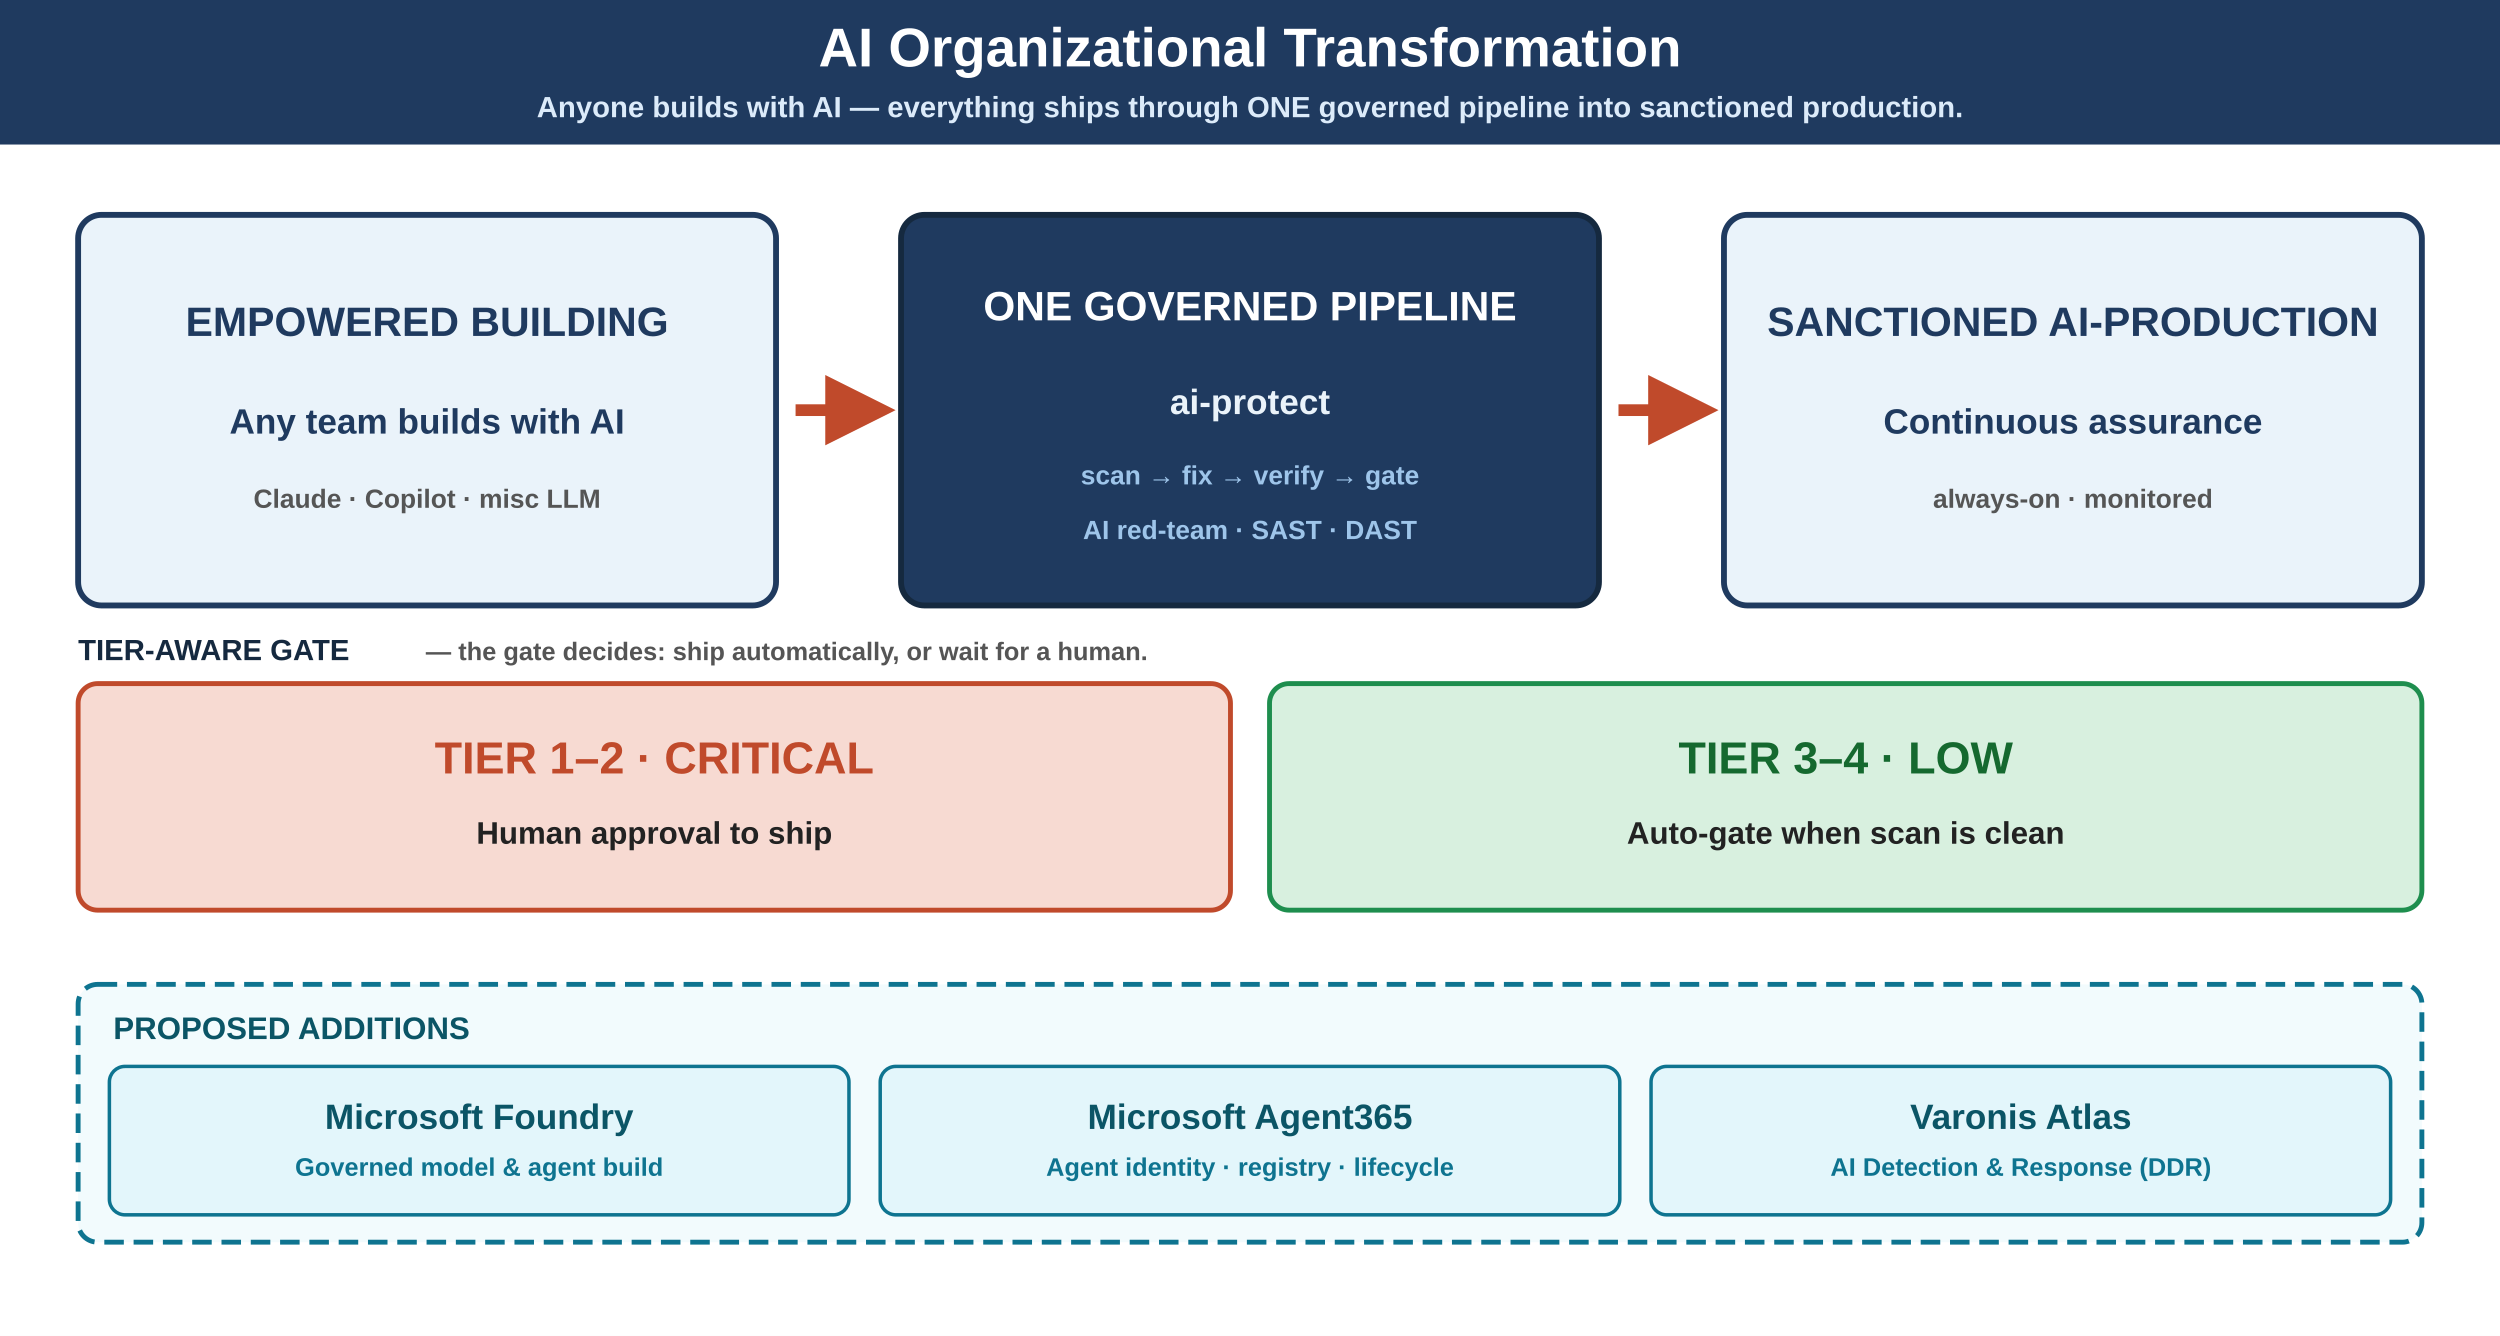
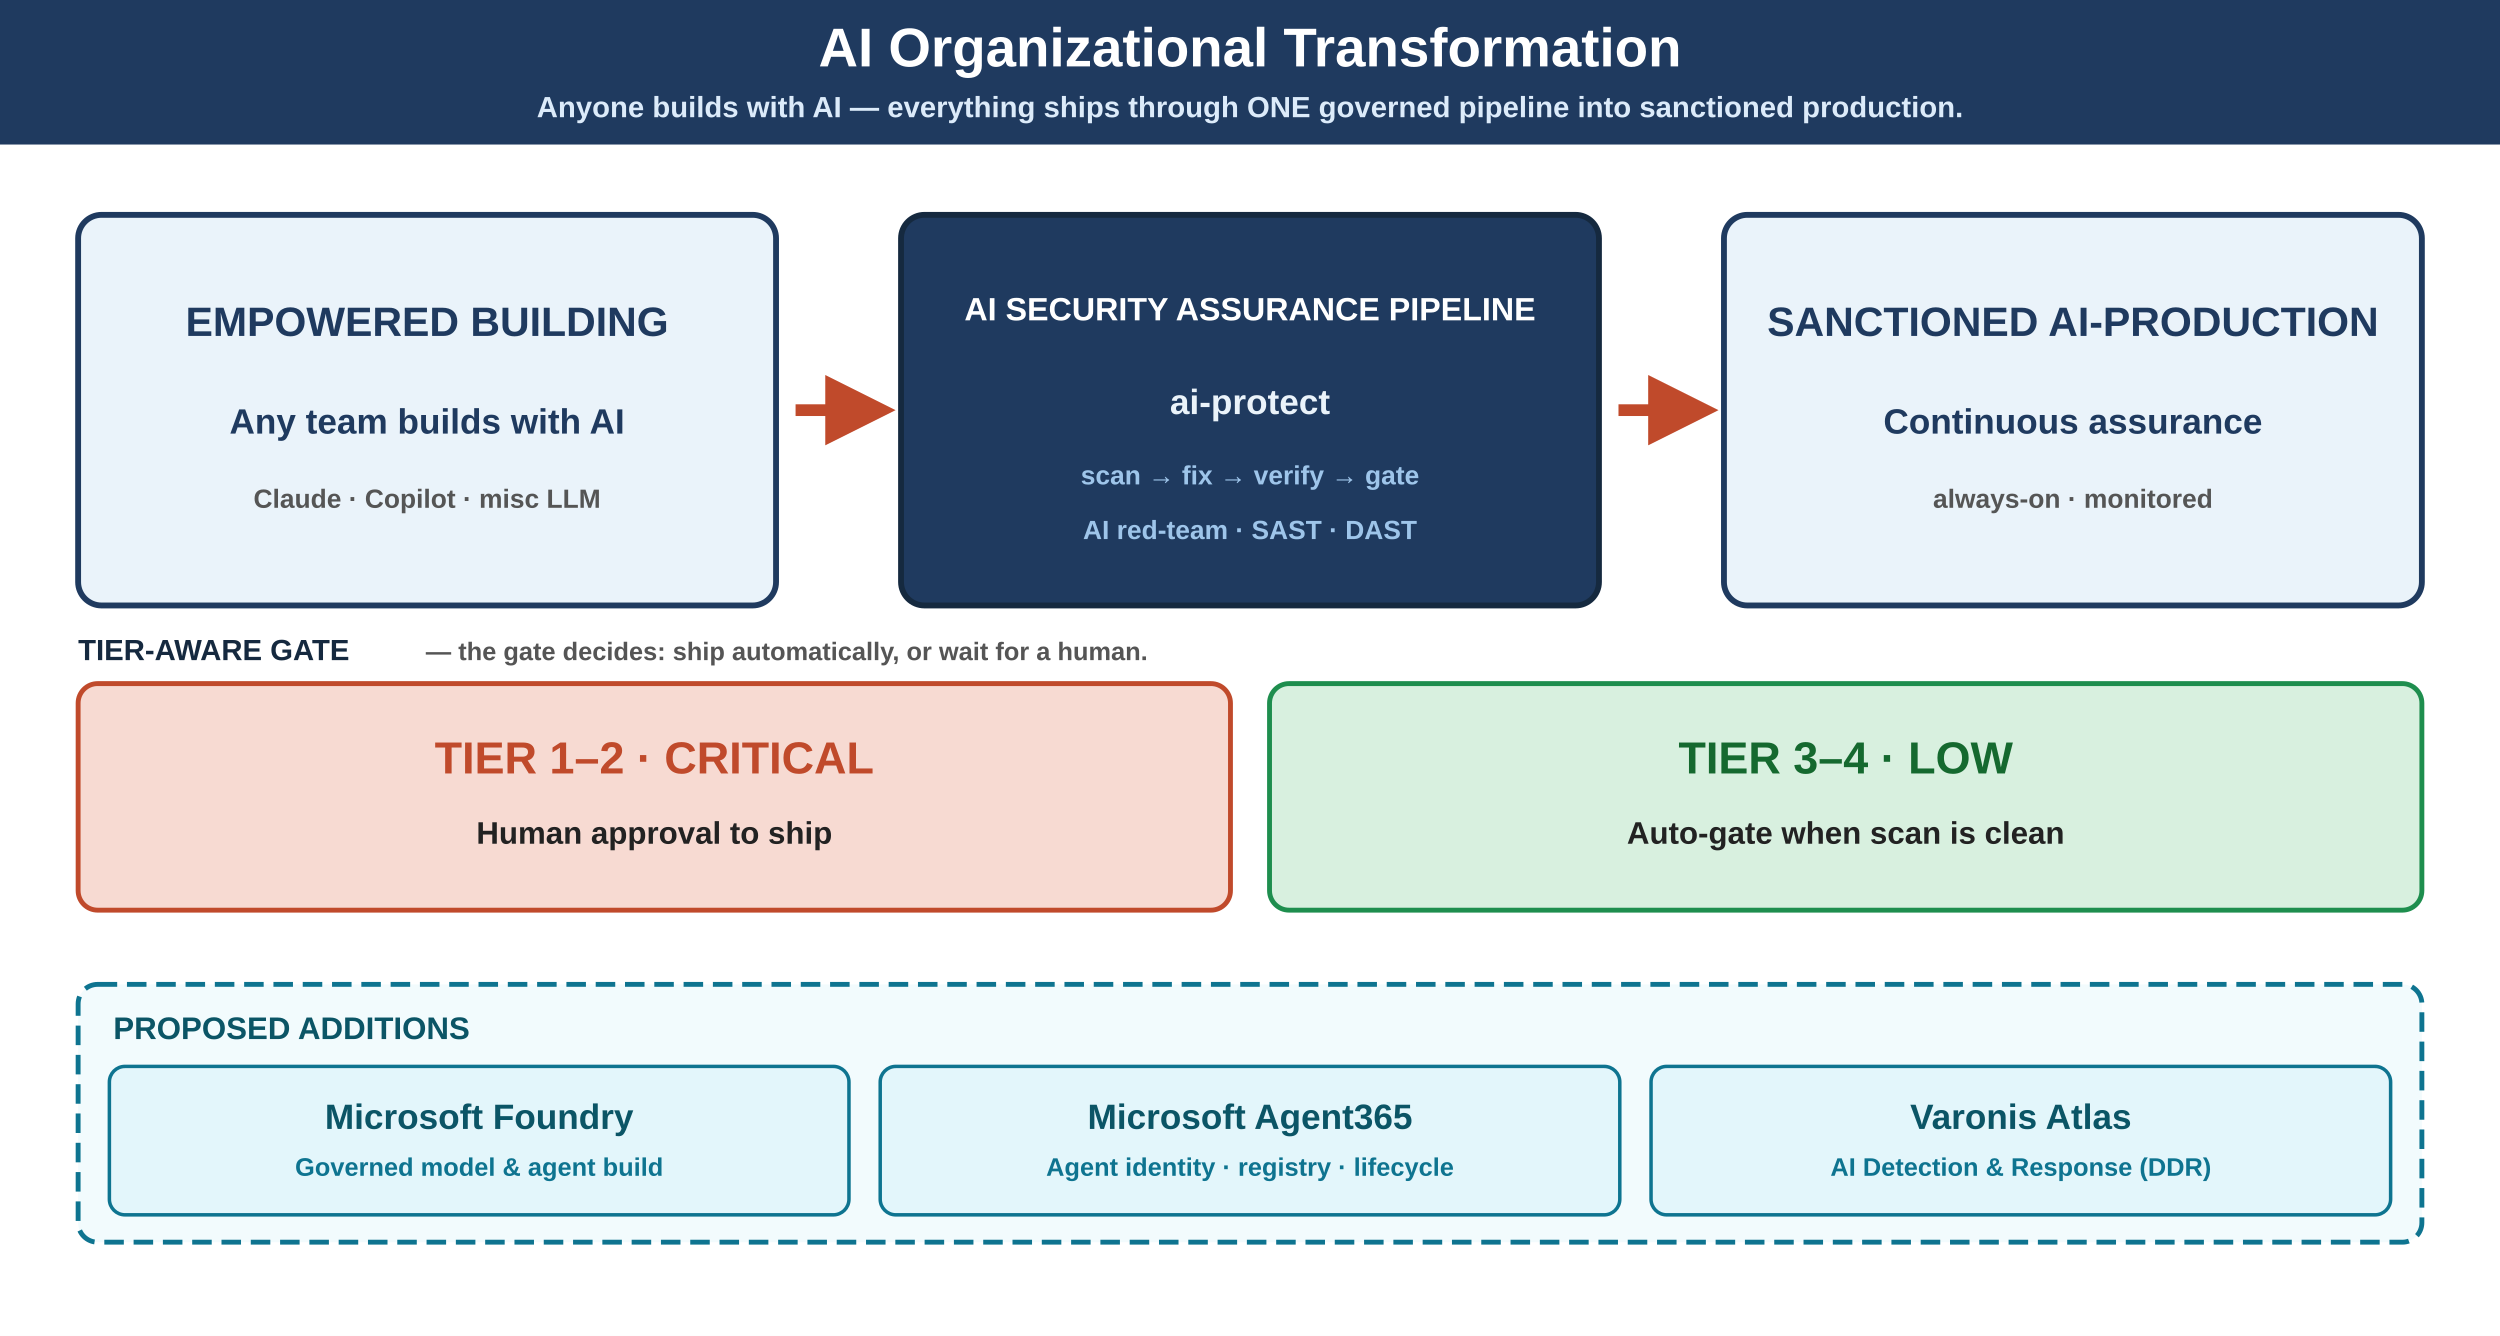
<svg xmlns="http://www.w3.org/2000/svg" width="1280" height="684" viewBox="0 0 1280 684" font-family="Arial, Helvetica, sans-serif">
  <defs>
    <marker id="arrBig" viewBox="0 0 10 10" refX="8" refY="5" markerWidth="6" markerHeight="6" orient="auto-start-reverse">
      <path d="M0 0 L10 5 L0 10 z" fill="#C04A2B" />
    </marker>
  </defs>
  <rect x="0" y="0" width="1280" height="684" fill="#FFFFFF" stroke="#FFFFFF" stroke-width="0" rx="0" ry="0" />
  <rect x="0" y="0" width="1280" height="74" fill="#1F3A5F" stroke="#1F3A5F" stroke-width="0" rx="0" ry="0" />
  <text x="640.0" y="34" font-size="28" fill="#FFFFFF" text-anchor="middle" font-weight="bold">AI Organizational Transformation</text>
  <text x="640.0" y="60" font-size="15" fill="#DCEBFA" text-anchor="middle" font-weight="bold">Anyone builds with AI — everything ships through ONE governed pipeline into sanctioned production.</text>
  <rect x="40.0" y="110" width="357.333" height="200" fill="#EAF3FA" stroke="#1F3A5F" stroke-width="3" rx="12" ry="12" />
  <text x="218.667" y="172" font-size="21" fill="#1F3A5F" text-anchor="middle" font-weight="bold">EMPOWERED BUILDING</text>
  <text x="218.667" y="222" font-size="18" fill="#1F3A5F" text-anchor="middle" font-weight="bold">Any team builds with AI</text>
  <text x="218.667" y="260" font-size="13.5" fill="#555555" text-anchor="middle" font-weight="bold">Claude · Copilot · misc LLM</text>
  <line x1="407.333" y1="210.0" x2="451.333" y2="210.0" stroke="#C04A2B" stroke-width="6" marker-end="url(#arrBig)" />
  <rect x="461.333" y="110" width="357.333" height="200" fill="#1F3A5F" stroke="#15293F" stroke-width="3" rx="12" ry="12" />
-   <text x="640.0" y="164" font-size="21" fill="#FFFFFF" text-anchor="middle" font-weight="bold">ONE GOVERNED PIPELINE</text>
+   <text x="640.0" y="164" font-size="16.5" fill="#FFFFFF" text-anchor="middle" font-weight="bold">AI SECURITY ASSURANCE PIPELINE</text>
  <text x="640.0" y="212" font-size="18" fill="#EAF3FA" text-anchor="middle" font-weight="bold">ai-protect</text>
  <text x="640.0" y="248" font-size="13.5" fill="#9EC5EA" text-anchor="middle" font-weight="bold">scan → fix → verify → gate</text>
  <text x="640.0" y="276" font-size="13.5" fill="#9EC5EA" text-anchor="middle" font-weight="bold">AI red-team · SAST · DAST</text>
  <line x1="828.667" y1="210.0" x2="872.667" y2="210.0" stroke="#C04A2B" stroke-width="6" marker-end="url(#arrBig)" />
  <rect x="882.667" y="110" width="357.333" height="200" fill="#EAF3FA" stroke="#1F3A5F" stroke-width="3" rx="12" ry="12" />
  <text x="1061.333" y="172" font-size="21" fill="#1F3A5F" text-anchor="middle" font-weight="bold">SANCTIONED AI-PRODUCTION</text>
  <text x="1061.333" y="222" font-size="18" fill="#1F3A5F" text-anchor="middle" font-weight="bold">Continuous assurance</text>
  <text x="1061.333" y="260" font-size="13.5" fill="#555555" text-anchor="middle" font-weight="bold">always-on · monitored</text>
  <text x="40" y="338" font-size="15" fill="#15293F" text-anchor="start" font-weight="bold">TIER-AWARE GATE</text>
  <text x="218" y="338" font-size="13" fill="#555555" text-anchor="start" font-weight="bold">— the gate decides: ship automatically, or wait for a human.</text>
  <rect x="40" y="350" width="590.0" height="116" fill="#F7DAD2" stroke="#C04A2B" stroke-width="2.5" rx="10" ry="10" />
  <text x="335.0" y="396" font-size="23" fill="#C04A2B" text-anchor="middle" font-weight="bold">TIER 1–2 · CRITICAL</text>
  <text x="335.0" y="432" font-size="16" fill="#222222" text-anchor="middle" font-weight="bold">Human approval to ship</text>
  <rect x="650.0" y="350" width="590.0" height="116" fill="#D8F0DF" stroke="#1E8E4E" stroke-width="2.5" rx="10" ry="10" />
  <text x="945.0" y="396" font-size="23" fill="#15692F" text-anchor="middle" font-weight="bold">TIER 3–4 · LOW</text>
  <text x="945.0" y="432" font-size="16" fill="#222222" text-anchor="middle" font-weight="bold">Auto-gate when scan is clean</text>
  <rect x="40" y="504" width="1200" height="132" fill="#F2FBFD" stroke="#0E7490" stroke-width="2.5" rx="10" ry="10" stroke-dasharray="10 5" />
  <text x="58" y="532" font-size="16" fill="#0B5566" text-anchor="start" font-weight="bold">PROPOSED ADDITIONS</text>
  <rect x="56.0" y="546" width="378.667" height="76" fill="#E3F6FB" stroke="#0E7490" stroke-width="1.8" rx="8" ry="8" />
  <text x="245.333" y="578" font-size="18" fill="#0B5566" text-anchor="middle" font-weight="bold">Microsoft Foundry</text>
  <text x="245.333" y="602" font-size="13" fill="#0E7490" text-anchor="middle" font-weight="bold">Governed model &amp; agent build</text>
  <rect x="450.667" y="546" width="378.667" height="76" fill="#E3F6FB" stroke="#0E7490" stroke-width="1.8" rx="8" ry="8" />
  <text x="640.0" y="578" font-size="18" fill="#0B5566" text-anchor="middle" font-weight="bold">Microsoft Agent365</text>
  <text x="640.0" y="602" font-size="13" fill="#0E7490" text-anchor="middle" font-weight="bold">Agent identity · registry · lifecycle</text>
  <rect x="845.333" y="546" width="378.667" height="76" fill="#E3F6FB" stroke="#0E7490" stroke-width="1.8" rx="8" ry="8" />
  <text x="1034.667" y="578" font-size="18" fill="#0B5566" text-anchor="middle" font-weight="bold">Varonis Atlas</text>
  <text x="1034.667" y="602" font-size="13" fill="#0E7490" text-anchor="middle" font-weight="bold">AI Detection &amp; Response (DDR)</text>
</svg>
